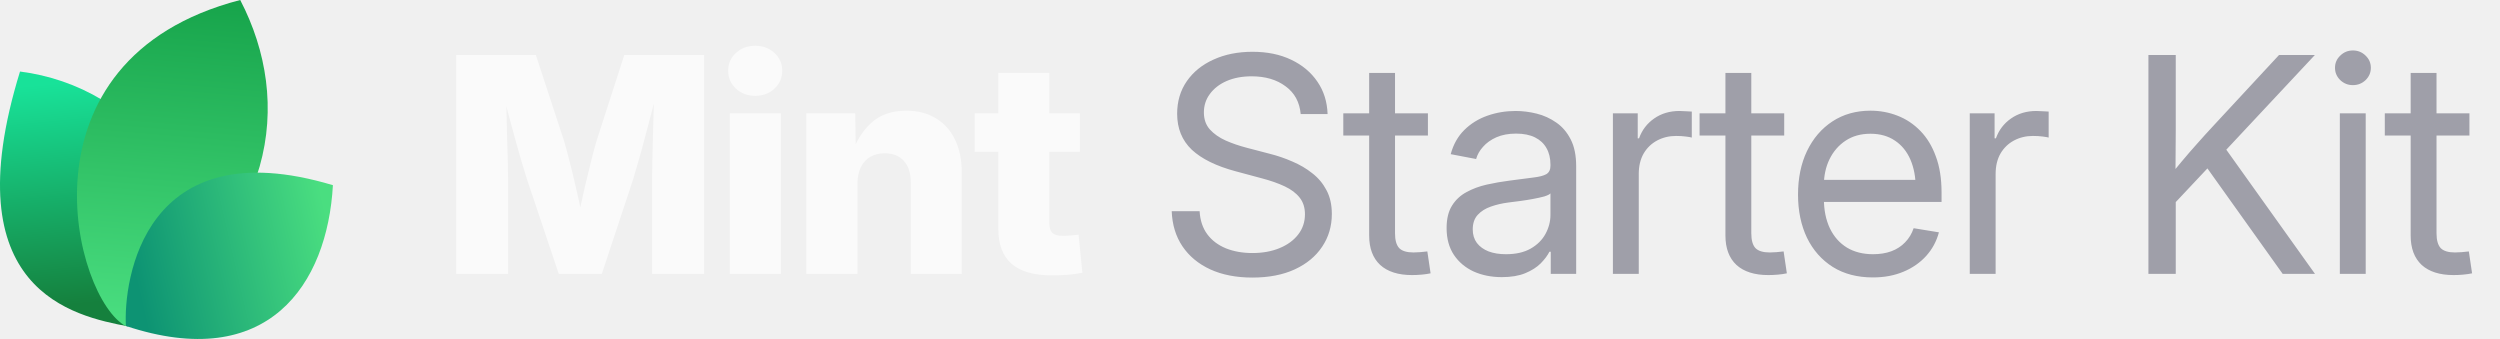
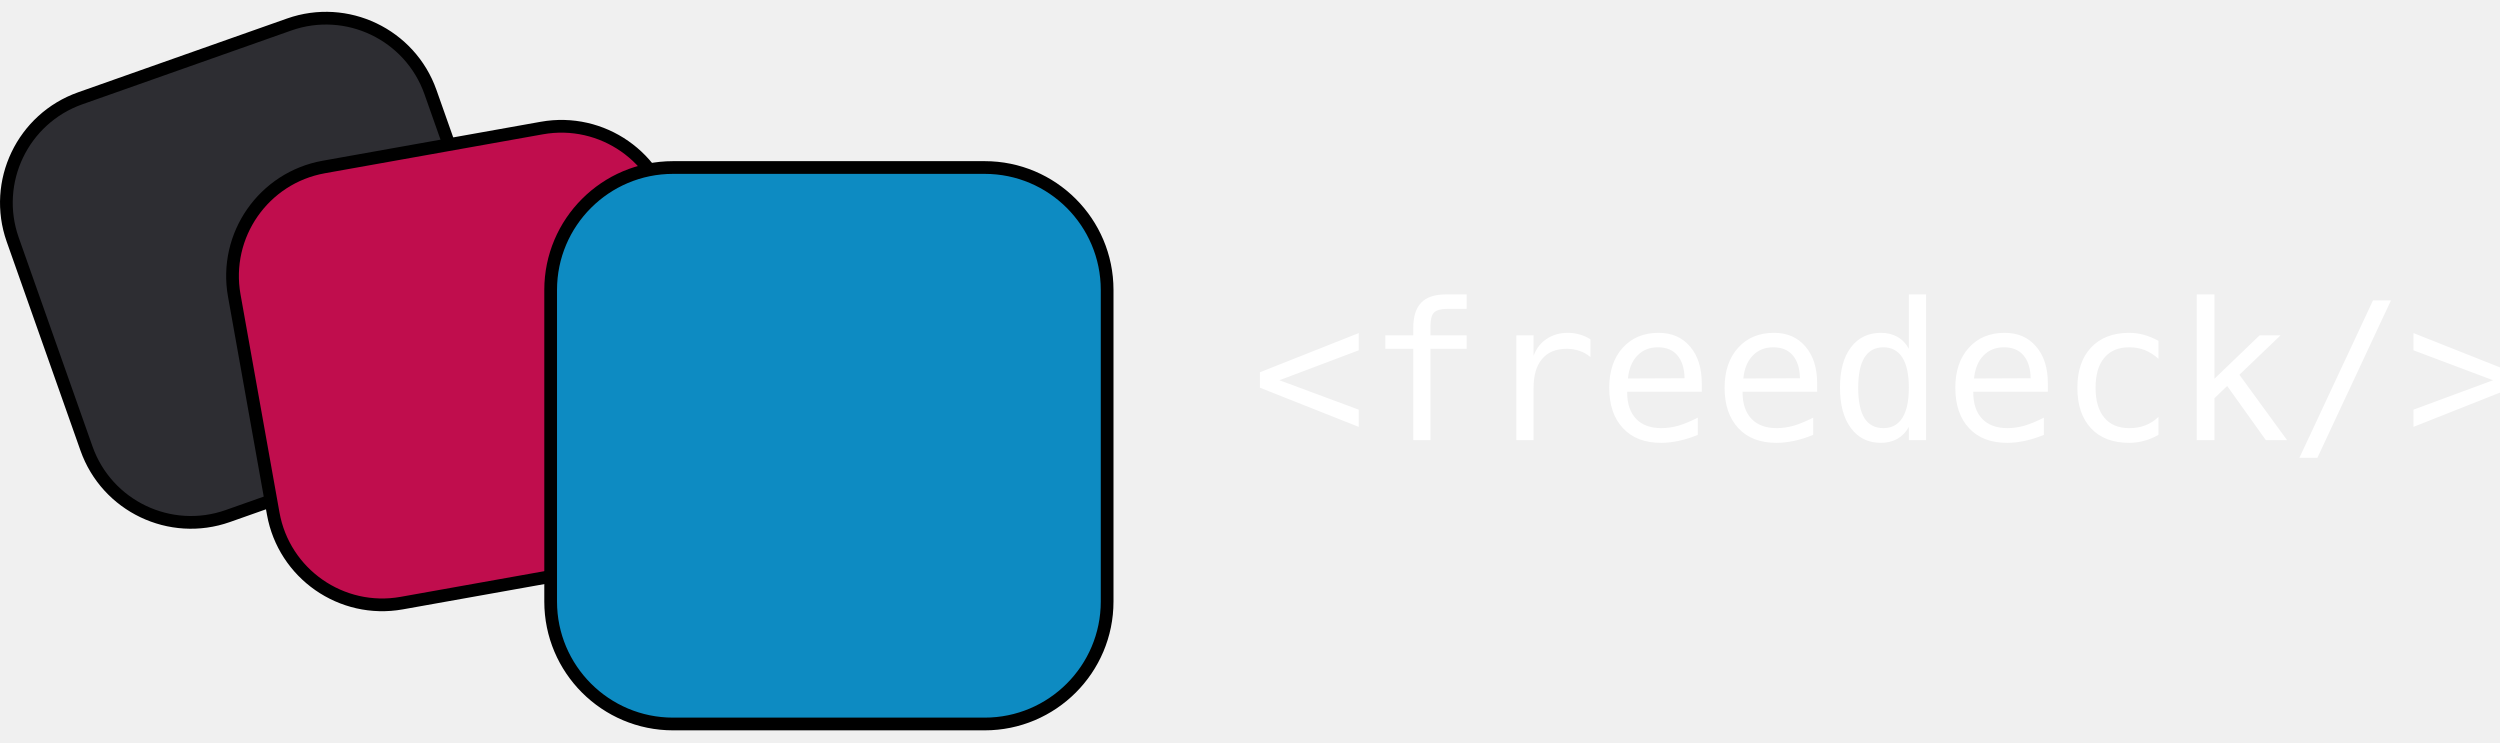
- <svg xmlns="http://www.w3.org/2000/svg" width="177" height="24" viewBox="0 0 177 24" fill="none">
-   <path d="M9.061 23.108C5.268 22.377 -3.391 20.627 1.417 5.064C9.634 6.099 16.973 14.064 9.061 23.108Z" fill="url(#paint0_linear_17557_2145)" />
-   <path d="M8.919 23.094C5.276 21.222 0.784 4.209 17.007 0C20.757 7.193 19.621 16.545 8.919 23.094Z" fill="url(#paint1_linear_17557_2145)" />
-   <path d="M8.914 23.079C8.735 19.882 10.159 9.085 23.57 13.111C23.181 20.123 18.984 26.418 8.914 23.079Z" fill="url(#paint2_linear_17557_2145)" />
-   <path d="M32.301 19.392V3.894H37.938L39.925 9.948C40.036 10.315 40.164 10.787 40.31 11.362C40.462 11.938 40.611 12.552 40.757 13.204C40.91 13.855 41.048 14.483 41.173 15.086C41.305 15.682 41.412 16.192 41.495 16.615H40.695C40.771 16.192 40.871 15.682 40.996 15.086C41.128 14.49 41.267 13.866 41.412 13.214C41.565 12.562 41.714 11.948 41.86 11.373C42.005 10.79 42.133 10.315 42.244 9.948L44.2 3.894H49.848V19.392H46.166V12.704C46.166 12.357 46.173 11.917 46.187 11.383C46.2 10.849 46.214 10.27 46.228 9.646C46.249 9.022 46.266 8.391 46.28 7.753C46.301 7.115 46.311 6.519 46.311 5.964H46.623C46.485 6.561 46.332 7.181 46.166 7.826C45.999 8.471 45.833 9.102 45.666 9.719C45.507 10.336 45.351 10.901 45.198 11.414C45.053 11.928 44.928 12.357 44.824 12.704L42.608 19.392H39.561L37.314 12.704C37.203 12.357 37.072 11.928 36.919 11.414C36.773 10.901 36.614 10.34 36.441 9.729C36.274 9.112 36.104 8.481 35.931 7.836C35.764 7.192 35.608 6.567 35.463 5.964H35.827C35.834 6.512 35.844 7.105 35.858 7.743C35.872 8.374 35.886 9.005 35.9 9.636C35.92 10.26 35.938 10.839 35.952 11.373C35.965 11.907 35.972 12.351 35.972 12.704V19.392H32.301ZM51.668 19.392V8.024H55.288V19.392H51.668ZM53.468 6.786C52.927 6.786 52.473 6.616 52.105 6.276C51.738 5.93 51.554 5.507 51.554 5.007C51.554 4.508 51.738 4.088 52.105 3.749C52.473 3.409 52.927 3.239 53.468 3.239C54.009 3.239 54.463 3.409 54.83 3.749C55.198 4.082 55.382 4.501 55.382 5.007C55.382 5.507 55.198 5.93 54.83 6.276C54.463 6.616 54.009 6.786 53.468 6.786ZM60.708 13.027V19.392H57.088V8.024H60.551L60.593 10.967H60.281C60.593 10.024 61.061 9.268 61.685 8.7C62.309 8.124 63.138 7.836 64.171 7.836C64.975 7.836 65.672 8.017 66.262 8.377C66.851 8.731 67.302 9.234 67.614 9.885C67.933 10.537 68.092 11.307 68.092 12.194V19.392H64.483V12.912C64.483 12.26 64.32 11.754 63.994 11.394C63.675 11.033 63.221 10.853 62.632 10.853C62.25 10.853 61.914 10.936 61.623 11.102C61.332 11.269 61.106 11.515 60.947 11.841C60.787 12.16 60.708 12.555 60.708 13.027ZM76.456 8.024V10.749H69.008V8.024H76.456ZM70.683 5.163H74.292V15.783C74.292 16.102 74.361 16.334 74.5 16.48C74.646 16.625 74.899 16.698 75.259 16.698C75.405 16.698 75.596 16.688 75.831 16.667C76.074 16.646 76.251 16.629 76.362 16.615L76.632 19.309C76.313 19.378 75.963 19.427 75.582 19.455C75.207 19.482 74.836 19.496 74.469 19.496C73.2 19.496 72.25 19.222 71.619 18.674C70.995 18.127 70.683 17.308 70.683 16.22V5.163Z" fill="#FAFAFA" />
-   <path d="M88.667 19.652C87.523 19.652 86.528 19.458 85.682 19.07C84.843 18.681 84.188 18.137 83.716 17.437C83.245 16.736 82.992 15.908 82.957 14.951H84.933C84.968 15.596 85.148 16.14 85.474 16.584C85.8 17.021 86.24 17.354 86.795 17.582C87.35 17.804 87.974 17.915 88.667 17.915C89.388 17.915 90.026 17.801 90.581 17.572C91.143 17.343 91.583 17.024 91.902 16.615C92.228 16.199 92.391 15.717 92.391 15.169C92.391 14.698 92.266 14.306 92.017 13.994C91.767 13.675 91.413 13.408 90.956 13.193C90.498 12.978 89.954 12.787 89.323 12.621L87.502 12.132C86.123 11.765 85.082 11.255 84.382 10.603C83.689 9.944 83.342 9.095 83.342 8.055C83.342 7.174 83.571 6.404 84.028 5.746C84.486 5.087 85.117 4.577 85.921 4.217C86.726 3.849 87.645 3.666 88.678 3.666C89.718 3.666 90.63 3.853 91.413 4.227C92.204 4.602 92.824 5.122 93.275 5.787C93.726 6.446 93.965 7.209 93.993 8.076H92.089C92.013 7.23 91.656 6.574 91.018 6.11C90.387 5.638 89.586 5.403 88.615 5.403C87.95 5.403 87.36 5.513 86.847 5.735C86.341 5.957 85.946 6.262 85.661 6.651C85.377 7.032 85.235 7.469 85.235 7.961C85.235 8.447 85.377 8.849 85.661 9.168C85.946 9.48 86.317 9.74 86.774 9.948C87.232 10.149 87.724 10.319 88.251 10.457L89.884 10.884C90.439 11.023 90.977 11.206 91.496 11.435C92.023 11.657 92.495 11.934 92.911 12.267C93.334 12.593 93.67 12.995 93.92 13.474C94.17 13.945 94.294 14.504 94.294 15.149C94.294 16.015 94.066 16.788 93.608 17.468C93.157 18.148 92.512 18.681 91.673 19.07C90.834 19.458 89.832 19.652 88.667 19.652ZM101.097 8.024V9.594H95.106V8.024H101.097ZM96.937 5.163H98.767V16.521C98.767 17 98.865 17.347 99.059 17.562C99.26 17.77 99.6 17.874 100.078 17.874C100.21 17.874 100.366 17.867 100.546 17.853C100.733 17.832 100.903 17.815 101.056 17.801L101.285 19.351C101.097 19.392 100.886 19.423 100.65 19.444C100.414 19.465 100.189 19.475 99.974 19.475C98.996 19.475 98.244 19.236 97.717 18.758C97.197 18.272 96.937 17.579 96.937 16.677V5.163ZM106.33 19.621C105.595 19.621 104.932 19.489 104.343 19.226C103.754 18.955 103.285 18.564 102.939 18.05C102.592 17.53 102.419 16.896 102.419 16.147C102.419 15.495 102.547 14.965 102.804 14.556C103.06 14.146 103.403 13.828 103.833 13.599C104.263 13.363 104.742 13.186 105.269 13.068C105.796 12.95 106.333 12.857 106.881 12.787C107.574 12.69 108.132 12.617 108.555 12.569C108.978 12.52 109.287 12.441 109.481 12.33C109.675 12.212 109.772 12.014 109.772 11.737V11.654C109.772 11.203 109.679 10.815 109.492 10.489C109.311 10.163 109.041 9.91 108.68 9.729C108.32 9.549 107.872 9.459 107.338 9.459C106.805 9.459 106.34 9.546 105.945 9.719C105.556 9.892 105.241 10.118 104.998 10.395C104.755 10.665 104.593 10.953 104.509 11.258L102.71 10.915C102.897 10.222 103.22 9.65 103.677 9.199C104.135 8.748 104.679 8.412 105.31 8.19C105.941 7.968 106.607 7.857 107.307 7.857C107.8 7.857 108.295 7.92 108.795 8.044C109.301 8.169 109.765 8.381 110.188 8.679C110.611 8.97 110.951 9.369 111.208 9.875C111.464 10.374 111.593 11.005 111.593 11.768V19.392H109.793V17.822H109.7C109.568 18.085 109.363 18.359 109.086 18.643C108.809 18.921 108.444 19.153 107.994 19.34C107.543 19.527 106.988 19.621 106.33 19.621ZM106.621 17.998C107.321 17.998 107.904 17.867 108.368 17.603C108.84 17.333 109.19 16.986 109.419 16.563C109.654 16.133 109.772 15.682 109.772 15.211V13.692C109.703 13.769 109.554 13.841 109.325 13.911C109.096 13.973 108.829 14.032 108.524 14.088C108.226 14.143 107.921 14.192 107.609 14.233C107.304 14.275 107.033 14.309 106.798 14.337C106.354 14.393 105.938 14.49 105.549 14.628C105.168 14.76 104.86 14.954 104.624 15.211C104.388 15.467 104.27 15.811 104.27 16.241C104.27 16.615 104.367 16.934 104.561 17.198C104.762 17.461 105.04 17.662 105.393 17.801C105.747 17.933 106.156 17.998 106.621 17.998ZM114.193 19.392V8.024H115.951V9.792H116.045C116.253 9.209 116.61 8.741 117.116 8.388C117.622 8.034 118.219 7.857 118.905 7.857C119.058 7.857 119.217 7.864 119.384 7.878C119.55 7.885 119.682 7.892 119.779 7.899V9.74C119.716 9.719 119.578 9.695 119.363 9.667C119.155 9.639 118.922 9.625 118.666 9.625C118.174 9.625 117.726 9.733 117.324 9.948C116.922 10.163 116.603 10.471 116.367 10.874C116.138 11.276 116.024 11.758 116.024 12.319V19.392H114.193ZM126.322 8.024V9.594H120.33V8.024H126.322ZM122.161 5.163H123.992V16.521C123.992 17 124.089 17.347 124.283 17.562C124.484 17.77 124.824 17.874 125.302 17.874C125.434 17.874 125.59 17.867 125.77 17.853C125.958 17.832 126.127 17.815 126.28 17.801L126.509 19.351C126.322 19.392 126.11 19.423 125.874 19.444C125.639 19.465 125.413 19.475 125.198 19.475C124.221 19.475 123.468 19.236 122.941 18.758C122.421 18.272 122.161 17.579 122.161 16.677V5.163ZM132.604 19.642C131.502 19.642 130.555 19.396 129.765 18.903C128.974 18.404 128.364 17.714 127.934 16.834C127.511 15.946 127.3 14.927 127.3 13.775C127.3 12.611 127.511 11.584 127.934 10.697C128.364 9.802 128.964 9.102 129.734 8.596C130.51 8.089 131.408 7.836 132.428 7.836C133.1 7.836 133.738 7.954 134.341 8.19C134.952 8.426 135.489 8.783 135.954 9.261C136.425 9.74 136.793 10.343 137.056 11.071C137.327 11.792 137.462 12.645 137.462 13.63V14.296H128.433V12.735H136.463L135.631 13.297C135.631 12.541 135.506 11.876 135.257 11.3C135.007 10.725 134.643 10.277 134.165 9.958C133.686 9.632 133.107 9.469 132.428 9.469C131.748 9.469 131.162 9.632 130.67 9.958C130.177 10.284 129.796 10.725 129.526 11.279C129.262 11.827 129.13 12.441 129.13 13.12V14.046C129.13 14.864 129.273 15.572 129.557 16.168C129.841 16.757 130.243 17.211 130.763 17.53C131.283 17.842 131.901 17.998 132.615 17.998C133.093 17.998 133.523 17.929 133.905 17.79C134.293 17.645 134.619 17.433 134.882 17.156C135.153 16.879 135.354 16.546 135.486 16.157L137.275 16.449C137.108 17.08 136.81 17.634 136.38 18.113C135.95 18.591 135.413 18.966 134.768 19.236C134.123 19.507 133.402 19.642 132.604 19.642ZM139.459 19.392V8.024H141.217V9.792H141.311C141.519 9.209 141.876 8.741 142.382 8.388C142.888 8.034 143.485 7.857 144.171 7.857C144.324 7.857 144.483 7.864 144.649 7.878C144.816 7.885 144.948 7.892 145.045 7.899V9.74C144.982 9.719 144.844 9.695 144.629 9.667C144.421 9.639 144.188 9.625 143.932 9.625C143.439 9.625 142.992 9.733 142.59 9.948C142.188 10.163 141.869 10.471 141.633 10.874C141.404 11.276 141.29 11.758 141.29 12.319V19.392H139.459ZM153.429 14.961V12.715C153.783 12.257 154.136 11.82 154.49 11.404C154.844 10.981 155.204 10.565 155.572 10.156C155.939 9.74 156.314 9.327 156.695 8.918L161.355 3.894H163.893L157.277 10.967H157.184L153.429 14.961ZM152.108 19.392V3.894H154.043V9.241L154.022 12.559L154.043 13.505V19.392H152.108ZM161.615 19.392L155.967 11.477L157.173 9.969L163.903 19.392H161.615ZM165.661 19.392V8.024H167.492V19.392H165.661ZM166.587 6.027C166.24 6.027 165.942 5.909 165.692 5.673C165.443 5.43 165.318 5.139 165.318 4.799C165.318 4.459 165.443 4.172 165.692 3.936C165.942 3.693 166.24 3.572 166.587 3.572C166.934 3.572 167.232 3.693 167.482 3.936C167.731 4.172 167.856 4.459 167.856 4.799C167.856 5.139 167.731 5.43 167.482 5.673C167.232 5.909 166.934 6.027 166.587 6.027ZM174.836 8.024V9.594H168.844V8.024H174.836ZM170.675 5.163H172.506V16.521C172.506 17 172.603 17.347 172.797 17.562C172.998 17.77 173.338 17.874 173.816 17.874C173.948 17.874 174.104 17.867 174.284 17.853C174.472 17.832 174.641 17.815 174.794 17.801L175.023 19.351C174.836 19.392 174.624 19.423 174.388 19.444C174.153 19.465 173.927 19.475 173.712 19.475C172.735 19.475 171.982 19.236 171.455 18.758C170.935 18.272 170.675 17.579 170.675 16.677V5.163Z" fill="#9F9FA9" />
-   <defs>
-     <linearGradient id="paint0_linear_17557_2145" x1="3.776" y1="5.916" x2="5.232" y2="21.559" gradientUnits="userSpaceOnUse">
-       <stop stop-color="#18E299" />
-       <stop offset="1" stop-color="#15803D" />
-     </linearGradient>
-     <linearGradient id="paint1_linear_17557_2145" x1="12.171" y1="-0.718" x2="10.19" y2="22.983" gradientUnits="userSpaceOnUse">
-       <stop stop-color="#16A34A" />
-       <stop offset="1" stop-color="#4ADE80" />
-     </linearGradient>
-     <linearGradient id="paint2_linear_17557_2145" x1="23.133" y1="15.353" x2="9.338" y2="18.52" gradientUnits="userSpaceOnUse">
-       <stop stop-color="#4ADE80" />
-       <stop offset="1" stop-color="#0D9373" />
-     </linearGradient>
-   </defs>
+ <svg xmlns="http://www.w3.org/2000/svg" width="100%" height="100%" viewBox="0 0 2358 700" version="1.1" xml:space="preserve" style="fill-rule:evenodd;clip-rule:evenodd;stroke-linecap:round;stroke-linejoin:round;stroke-miterlimit:1.5;">
+   <g transform="matrix(2.12847,0,0,2.12847,-552.62,-5721.66)">
+     <g transform="matrix(1.545,-1.545,1.545,1.545,-2104.33,1430.6)">
+       <g transform="matrix(0.203178,0.0971132,-0.0971132,0.203178,303.023,1122.63)">
+         <path d="M653,299.75C653,244.696 608.304,200 553.25,200L353.75,200C298.696,200 254,244.696 254,299.75L254,499.25C254,554.304 298.696,599 353.75,599L553.25,599C608.304,599 653,554.304 653,499.25L653,299.75Z" style="fill:rgb(45,45,50);stroke:black;stroke-width:11.46px;" />
+       </g>
+       <g transform="matrix(0.184757,0.128752,-0.128752,0.184757,340.944,1159.9)">
+         <path d="M653,299.75C653,244.696 608.304,200 553.25,200L353.75,200C298.696,200 254,244.696 254,299.75L254,499.25C254,554.304 298.696,599 353.75,599L553.25,599C608.304,599 653,554.304 653,499.25L653,299.75Z" style="fill:rgb(192,13,77);stroke:black;stroke-width:11.46px;" />
+       </g>
+       <g transform="matrix(0.20001,0.20001,-0.20001,0.20001,402.206,1184.2)">
+         <path d="M653,287.78C653,239.333 613.667,200 565.22,200L341.78,200C293.333,200 254,239.333 254,287.78L254,511.22C254,559.667 293.333,599 341.78,599L565.22,599C613.667,599 653,559.667 653,511.22L653,287.78Z" style="fill:rgb(13,139,194);stroke:black;stroke-width:9.12px;" />
+       </g>
+     </g>
+     <g transform="matrix(7.07533,0,0,7.07533,-13004.8,-8841.19)">
+       <g transform="matrix(12,0,0,12,2032.34,1657.07)">
+             </g>
+       <text x="1953.14px" y="1657.08px" style="font-family:'JetBrainsMonoNF-Regular', 'JetBrainsMono Nerd Font', monospace;font-size:12px;fill:white;">&lt;freedeck/&gt;</text>
+     </g>
+   </g>
</svg>
